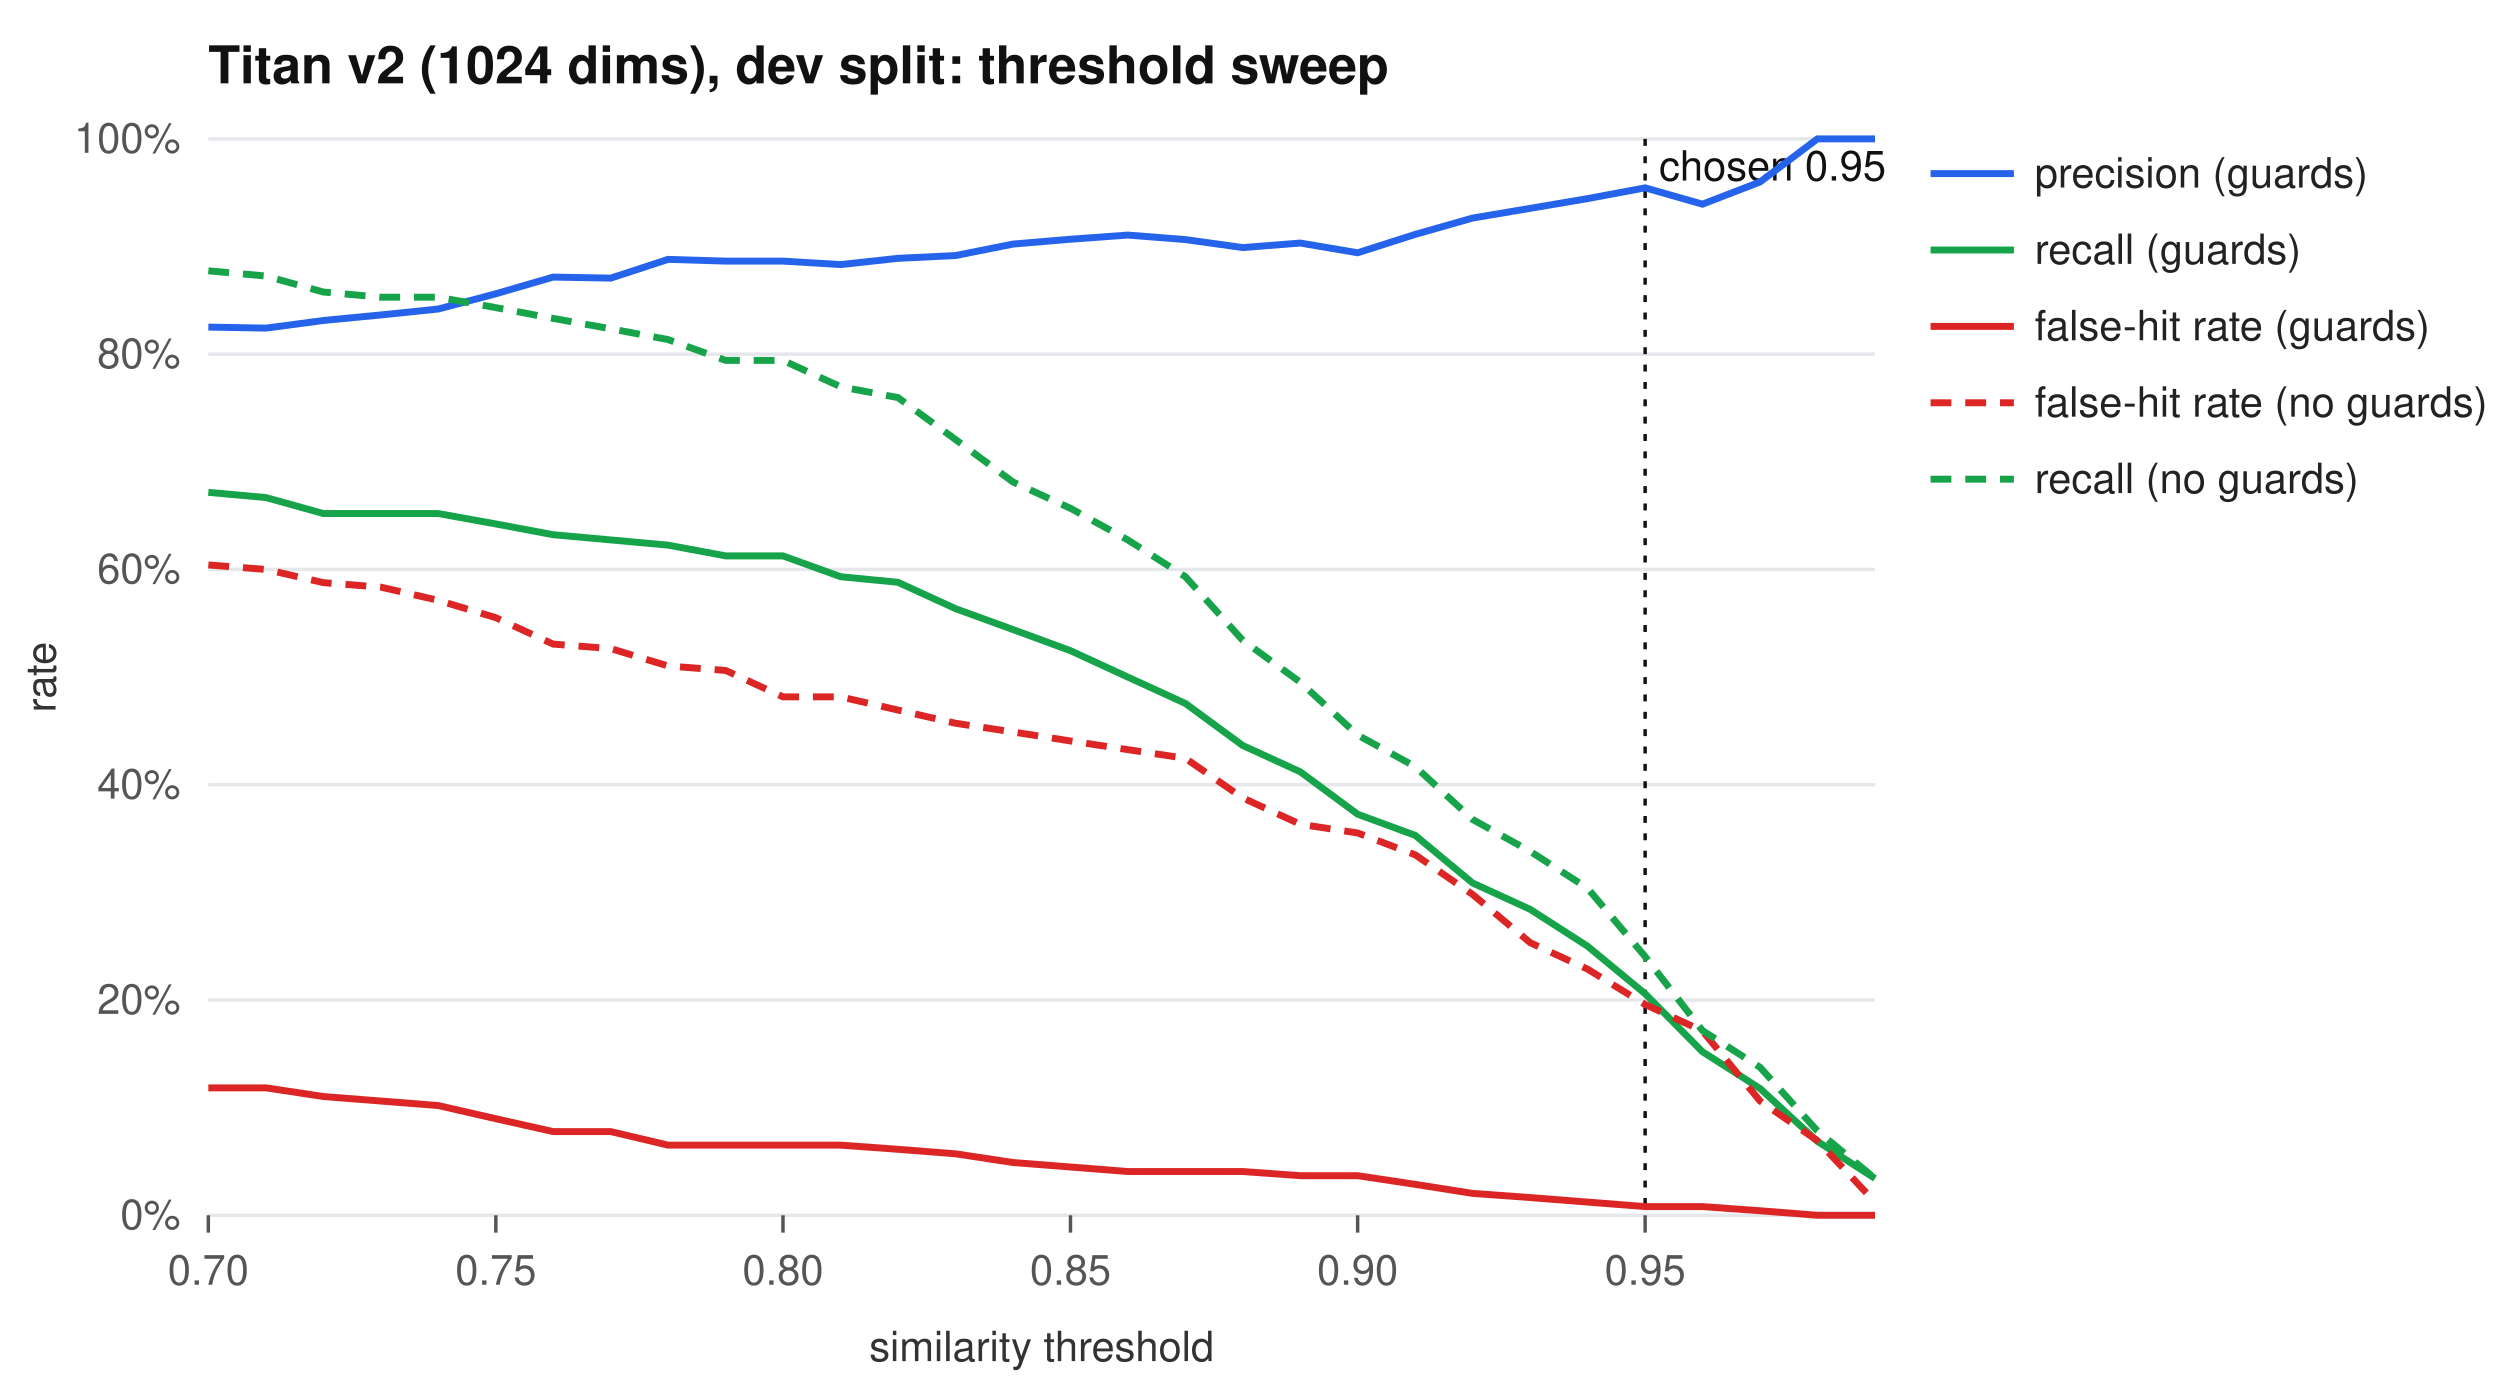
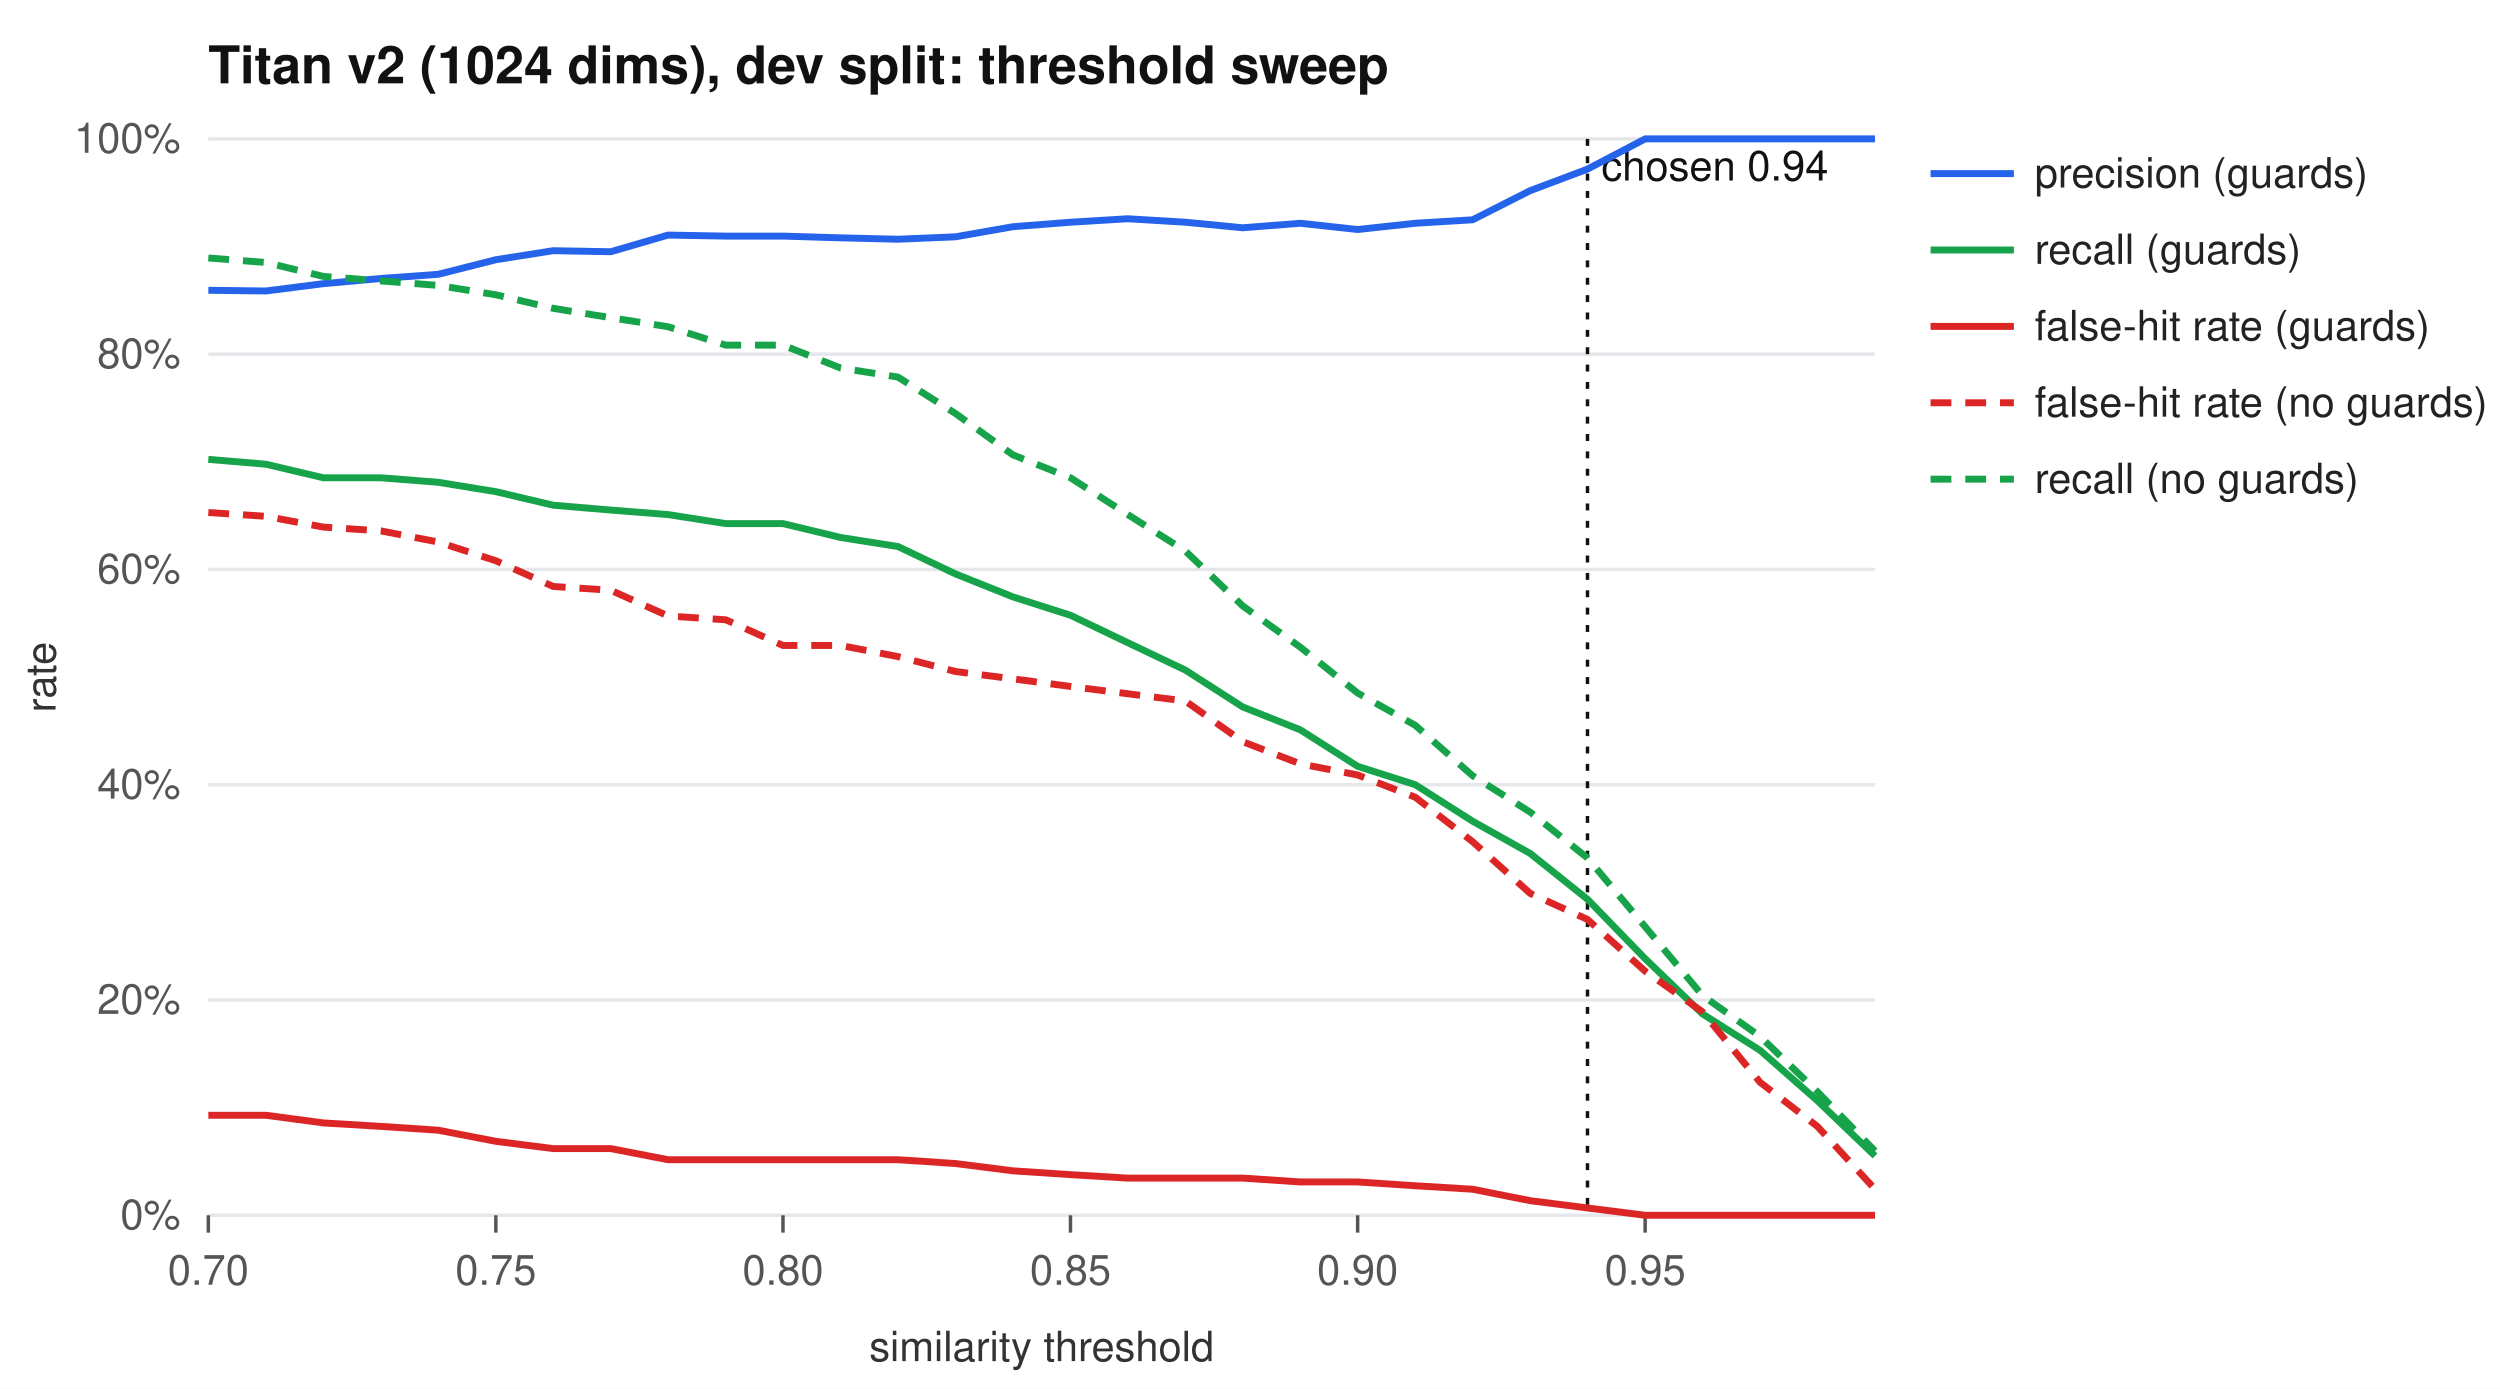
<svg xmlns="http://www.w3.org/2000/svg" viewBox="0 0 720 400" font-family="Segoe UI, Helvetica, Arial, sans-serif" font-size="12">
  <rect width="720" height="400" fill="#ffffff" />
  <text x="60" y="24" font-size="15" font-weight="600" fill="#111">Titan v2 (1024 dims), dev split: threshold sweep</text>
  <line x1="60" x2="540" y1="350.0" y2="350.0" stroke="#e5e7eb" />
  <text x="52" y="354.0" text-anchor="end" fill="#555">0%</text>
  <line x1="60" x2="540" y1="288.0" y2="288.0" stroke="#e5e7eb" />
  <text x="52" y="292.0" text-anchor="end" fill="#555">20%</text>
  <line x1="60" x2="540" y1="226.0" y2="226.0" stroke="#e5e7eb" />
  <text x="52" y="230.0" text-anchor="end" fill="#555">40%</text>
  <line x1="60" x2="540" y1="164.0" y2="164.0" stroke="#e5e7eb" />
  <text x="52" y="168.0" text-anchor="end" fill="#555">60%</text>
  <line x1="60" x2="540" y1="102.0" y2="102.0" stroke="#e5e7eb" />
  <text x="52" y="106.0" text-anchor="end" fill="#555">80%</text>
  <line x1="60" x2="540" y1="40.0" y2="40.0" stroke="#e5e7eb" />
  <text x="52" y="44.0" text-anchor="end" fill="#555">100%</text>
  <line x1="60.0" x2="60.0" y1="350" y2="355" stroke="#555" />
  <text x="60.0" y="370" text-anchor="middle" fill="#555">0.70</text>
  <line x1="142.8" x2="142.8" y1="350" y2="355" stroke="#555" />
  <text x="142.8" y="370" text-anchor="middle" fill="#555">0.75</text>
  <line x1="225.5" x2="225.5" y1="350" y2="355" stroke="#555" />
  <text x="225.5" y="370" text-anchor="middle" fill="#555">0.80</text>
  <line x1="308.3" x2="308.3" y1="350" y2="355" stroke="#555" />
  <text x="308.3" y="370" text-anchor="middle" fill="#555">0.85</text>
  <line x1="391.0" x2="391.0" y1="350" y2="355" stroke="#555" />
  <text x="391.0" y="370" text-anchor="middle" fill="#555">0.90</text>
  <line x1="473.8" x2="473.8" y1="350" y2="355" stroke="#555" />
  <text x="473.8" y="370" text-anchor="middle" fill="#555">0.95</text>
  <text x="300.0" y="392" text-anchor="middle" fill="#333">similarity threshold</text>
  <text x="16" y="195.0" text-anchor="middle" fill="#333" transform="rotate(-90 16 195.0)">rate</text>
-   <line x1="473.8" x2="473.8" y1="40" y2="350" stroke="#111" stroke-dasharray="2 3" />
-   <text x="477.8" y="52" fill="#111">chosen 0.95</text>
-   <polyline points="60.0,94.2 76.6,94.5 93.1,92.3 109.7,90.7 126.2,89.0 142.8,84.6 159.3,79.8 175.9,80.1 192.4,74.7 209.0,75.2 225.5,75.2 242.1,76.2 258.6,74.4 275.2,73.6 291.7,70.3 308.3,68.9 324.8,67.7 341.4,69.0 357.9,71.3 374.5,70.0 391.0,72.8 407.6,67.5 424.1,62.8 440.7,60.0 457.2,57.2 473.8,54.1 490.3,58.8 506.9,52.4 523.4,40.0 540.0,40.0" fill="none" stroke="#2563eb" stroke-width="2" />
+   <line x1="457.2" x2="457.2" y1="40" y2="350" stroke="#111" stroke-dasharray="2 3" />
+   <text x="461.2" y="52" fill="#111">chosen 0.94</text>
+   <polyline points="60.0,83.6 76.6,83.8 93.1,81.7 109.7,80.2 126.2,79.0 142.8,74.8 159.3,72.2 175.9,72.5 192.4,67.7 209.0,68.0 225.5,68.0 242.1,68.5 258.6,68.9 275.2,68.2 291.7,65.3 308.3,64.0 324.8,63.0 341.4,64.0 357.9,65.6 374.5,64.3 391.0,66.1 407.6,64.3 424.1,63.3 440.7,54.9 457.2,48.7 473.8,40.0 490.3,40.0 506.9,40.0 523.4,40.0 540.0,40.0" fill="none" stroke="#2563eb" stroke-width="2" />
  <line x1="556" x2="580" y1="50" y2="50" stroke="#2563eb" stroke-width="2" />
  <text x="586" y="54" fill="#222">precision (guards)</text>
-   <polyline points="60.0,141.8 76.6,143.3 93.1,147.9 109.7,147.9 126.2,147.9 142.8,150.9 159.3,154.0 175.9,155.5 192.4,157.0 209.0,160.1 225.5,160.1 242.1,166.1 258.6,167.7 275.2,175.3 291.7,181.3 308.3,187.4 324.8,195.0 341.4,202.6 357.9,214.7 374.5,222.3 391.0,234.5 407.6,240.6 424.1,254.3 440.7,261.9 457.2,272.5 473.8,286.2 490.3,302.9 506.9,313.5 523.4,328.7 540.0,339.4" fill="none" stroke="#16a34a" stroke-width="2" />
+   <polyline points="60.0,132.3 76.6,133.7 93.1,137.6 109.7,137.6 126.2,138.9 142.8,141.6 159.3,145.5 175.9,146.9 192.4,148.2 209.0,150.8 225.5,150.8 242.1,154.8 258.6,157.4 275.2,165.3 291.7,171.9 308.3,177.2 324.8,185.1 341.4,193.0 357.9,203.6 374.5,210.2 391.0,220.7 407.6,226.0 424.1,236.5 440.7,245.8 457.2,259.0 473.8,276.1 490.3,292.0 506.9,302.5 523.4,317.0 540.0,332.9" fill="none" stroke="#16a34a" stroke-width="2" />
  <line x1="556" x2="580" y1="72" y2="72" stroke="#16a34a" stroke-width="2" />
  <text x="586" y="76" fill="#222">recall (guards)</text>
-   <polyline points="60.0,313.3 76.6,313.3 93.1,315.8 109.7,317.1 126.2,318.4 142.8,322.2 159.3,325.9 175.9,325.9 192.4,329.8 209.0,329.8 225.5,329.8 242.1,329.8 258.6,331.0 275.2,332.3 291.7,334.8 308.3,336.1 324.8,337.4 341.4,337.4 357.9,337.4 374.5,338.6 391.0,338.6 407.6,341.1 424.1,343.7 440.7,344.9 457.2,346.2 473.8,347.5 490.3,347.5 506.9,348.7 523.4,350.0 540.0,350.0" fill="none" stroke="#dc2626" stroke-width="2" />
+   <polyline points="60.0,321.2 76.6,321.2 93.1,323.4 109.7,324.4 126.2,325.5 142.8,328.7 159.3,330.8 175.9,330.8 192.4,334.0 209.0,334.0 225.5,334.0 242.1,334.0 258.6,334.0 275.2,335.1 291.7,337.2 308.3,338.3 324.8,339.3 341.4,339.3 357.9,339.3 374.5,340.4 391.0,340.4 407.6,341.5 424.1,342.5 440.7,345.8 457.2,347.9 473.8,350.0 490.3,350.0 506.9,350.0 523.4,350.0 540.0,350.0" fill="none" stroke="#dc2626" stroke-width="2" />
  <line x1="556" x2="580" y1="94" y2="94" stroke="#dc2626" stroke-width="2" />
  <text x="586" y="98" fill="#222">false-hit rate (guards)</text>
-   <polyline points="60.0,162.7 76.6,164.0 93.1,167.8 109.7,169.1 126.2,172.9 142.8,177.9 159.3,185.5 175.9,186.8 192.4,191.8 209.0,193.1 225.5,200.7 242.1,200.7 258.6,204.5 275.2,208.3 291.7,210.8 308.3,213.4 324.8,215.9 341.4,218.4 357.9,229.8 374.5,237.4 391.0,239.9 407.6,246.2 424.1,257.6 440.7,271.5 457.2,279.1 473.8,289.3 490.3,296.9 506.9,317.1 523.4,328.5 540.0,346.2" fill="none" stroke="#dc2626" stroke-width="2" stroke-dasharray="6 4" />
+   <polyline points="60.0,147.6 76.6,148.7 93.1,151.8 109.7,152.9 126.2,156.1 142.8,161.5 159.3,168.9 175.9,170.0 192.4,177.4 209.0,178.5 225.5,185.9 242.1,185.9 258.6,189.1 275.2,193.4 291.7,195.5 308.3,197.7 324.8,199.8 341.4,201.9 357.9,213.6 374.5,220.0 391.0,223.2 407.6,229.6 424.1,242.4 440.7,257.3 457.2,264.8 473.8,279.7 490.3,291.4 506.9,311.7 523.4,324.4 540.0,342.5" fill="none" stroke="#dc2626" stroke-width="2" stroke-dasharray="6 4" />
  <line x1="556" x2="580" y1="116" y2="116" stroke="#dc2626" stroke-width="2" stroke-dasharray="6 4" />
  <text x="586" y="120" fill="#222">false-hit rate (no guards)</text>
-   <polyline points="60.0,78.0 76.6,79.5 93.1,84.1 109.7,85.6 126.2,85.6 142.8,88.6 159.3,91.7 175.9,94.7 192.4,97.8 209.0,103.8 225.5,103.8 242.1,111.4 258.6,114.5 275.2,126.6 291.7,138.8 308.3,146.4 324.8,155.5 341.4,166.1 357.9,184.4 374.5,196.5 391.0,211.7 407.6,220.8 424.1,236.0 440.7,245.2 457.2,255.8 473.8,275.5 490.3,296.8 506.9,307.4 523.4,325.7 540.0,339.4" fill="none" stroke="#16a34a" stroke-width="2" stroke-dasharray="6 4" />
+   <polyline points="60.0,74.3 76.6,75.6 93.1,79.6 109.7,80.9 126.2,82.2 142.8,84.9 159.3,88.8 175.9,91.5 192.4,94.1 209.0,99.4 225.5,99.4 242.1,106.0 258.6,108.6 275.2,119.1 291.7,131.0 308.3,137.6 324.8,148.2 341.4,158.7 357.9,174.5 374.5,186.4 391.0,199.6 407.6,208.9 424.1,223.4 440.7,233.9 457.2,247.1 473.8,266.9 490.3,286.7 506.9,298.5 523.4,314.4 540.0,331.5" fill="none" stroke="#16a34a" stroke-width="2" stroke-dasharray="6 4" />
  <line x1="556" x2="580" y1="138" y2="138" stroke="#16a34a" stroke-width="2" stroke-dasharray="6 4" />
  <text x="586" y="142" fill="#222">recall (no guards)</text>
</svg>
